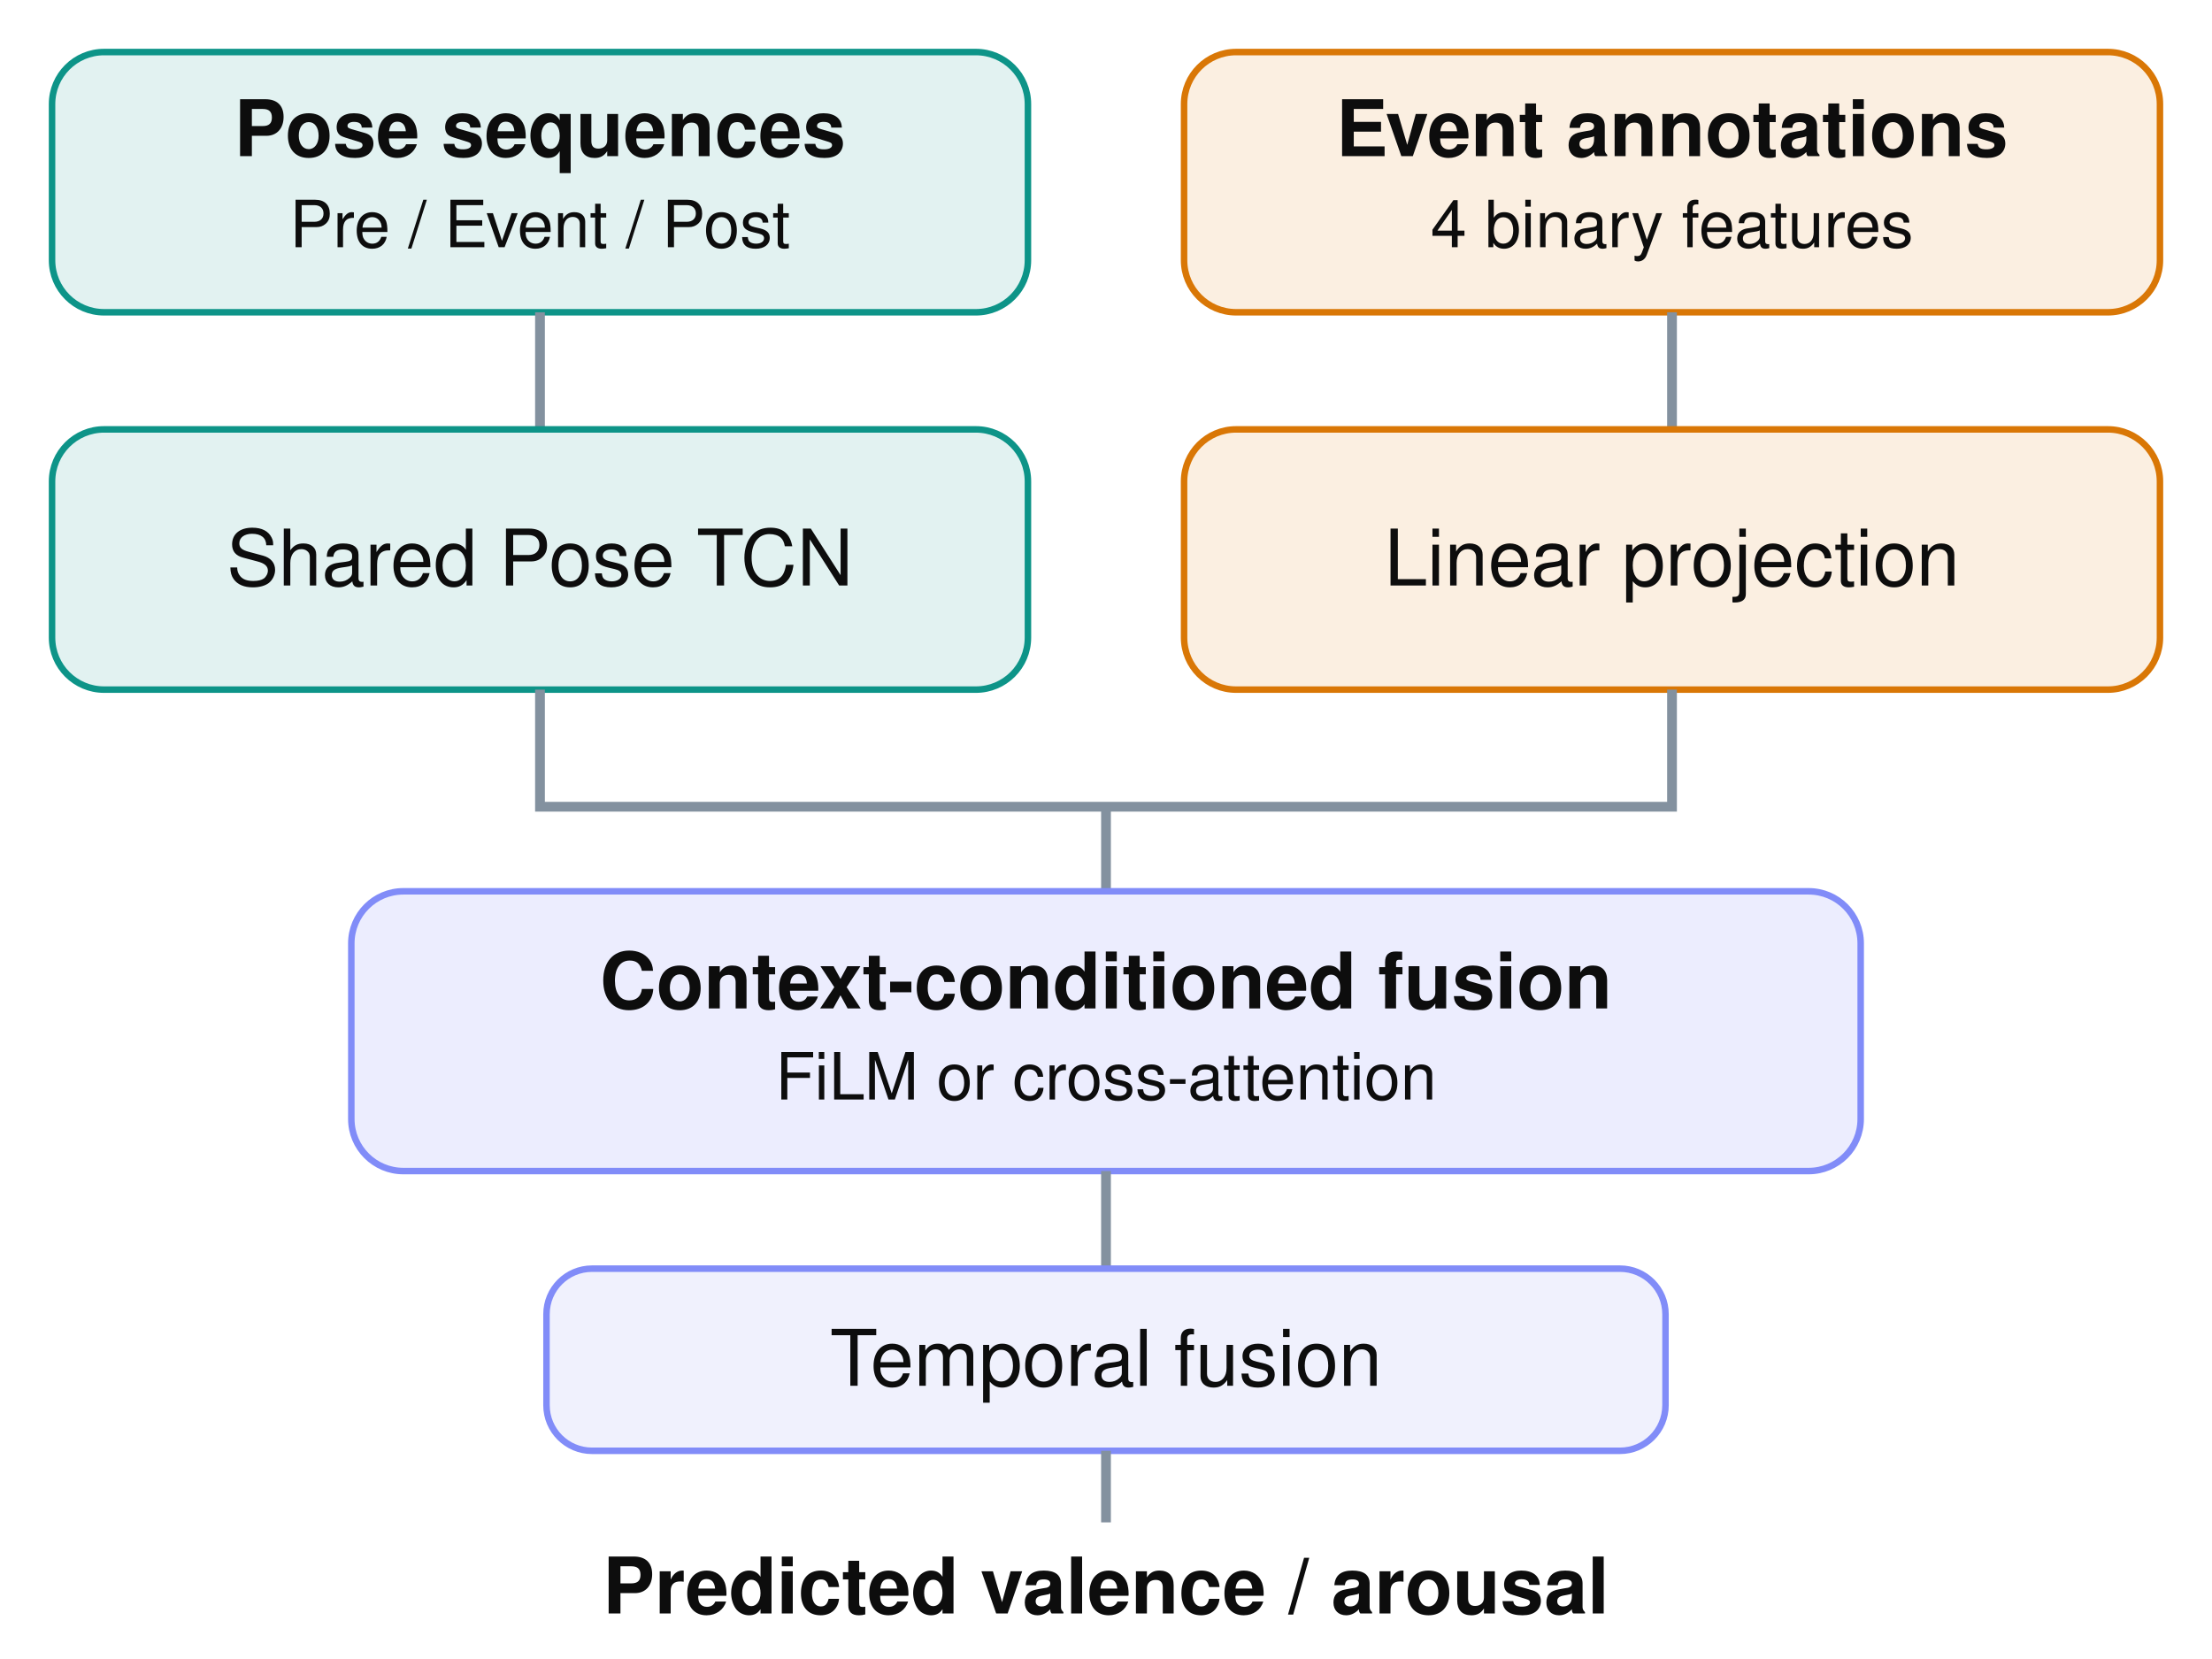
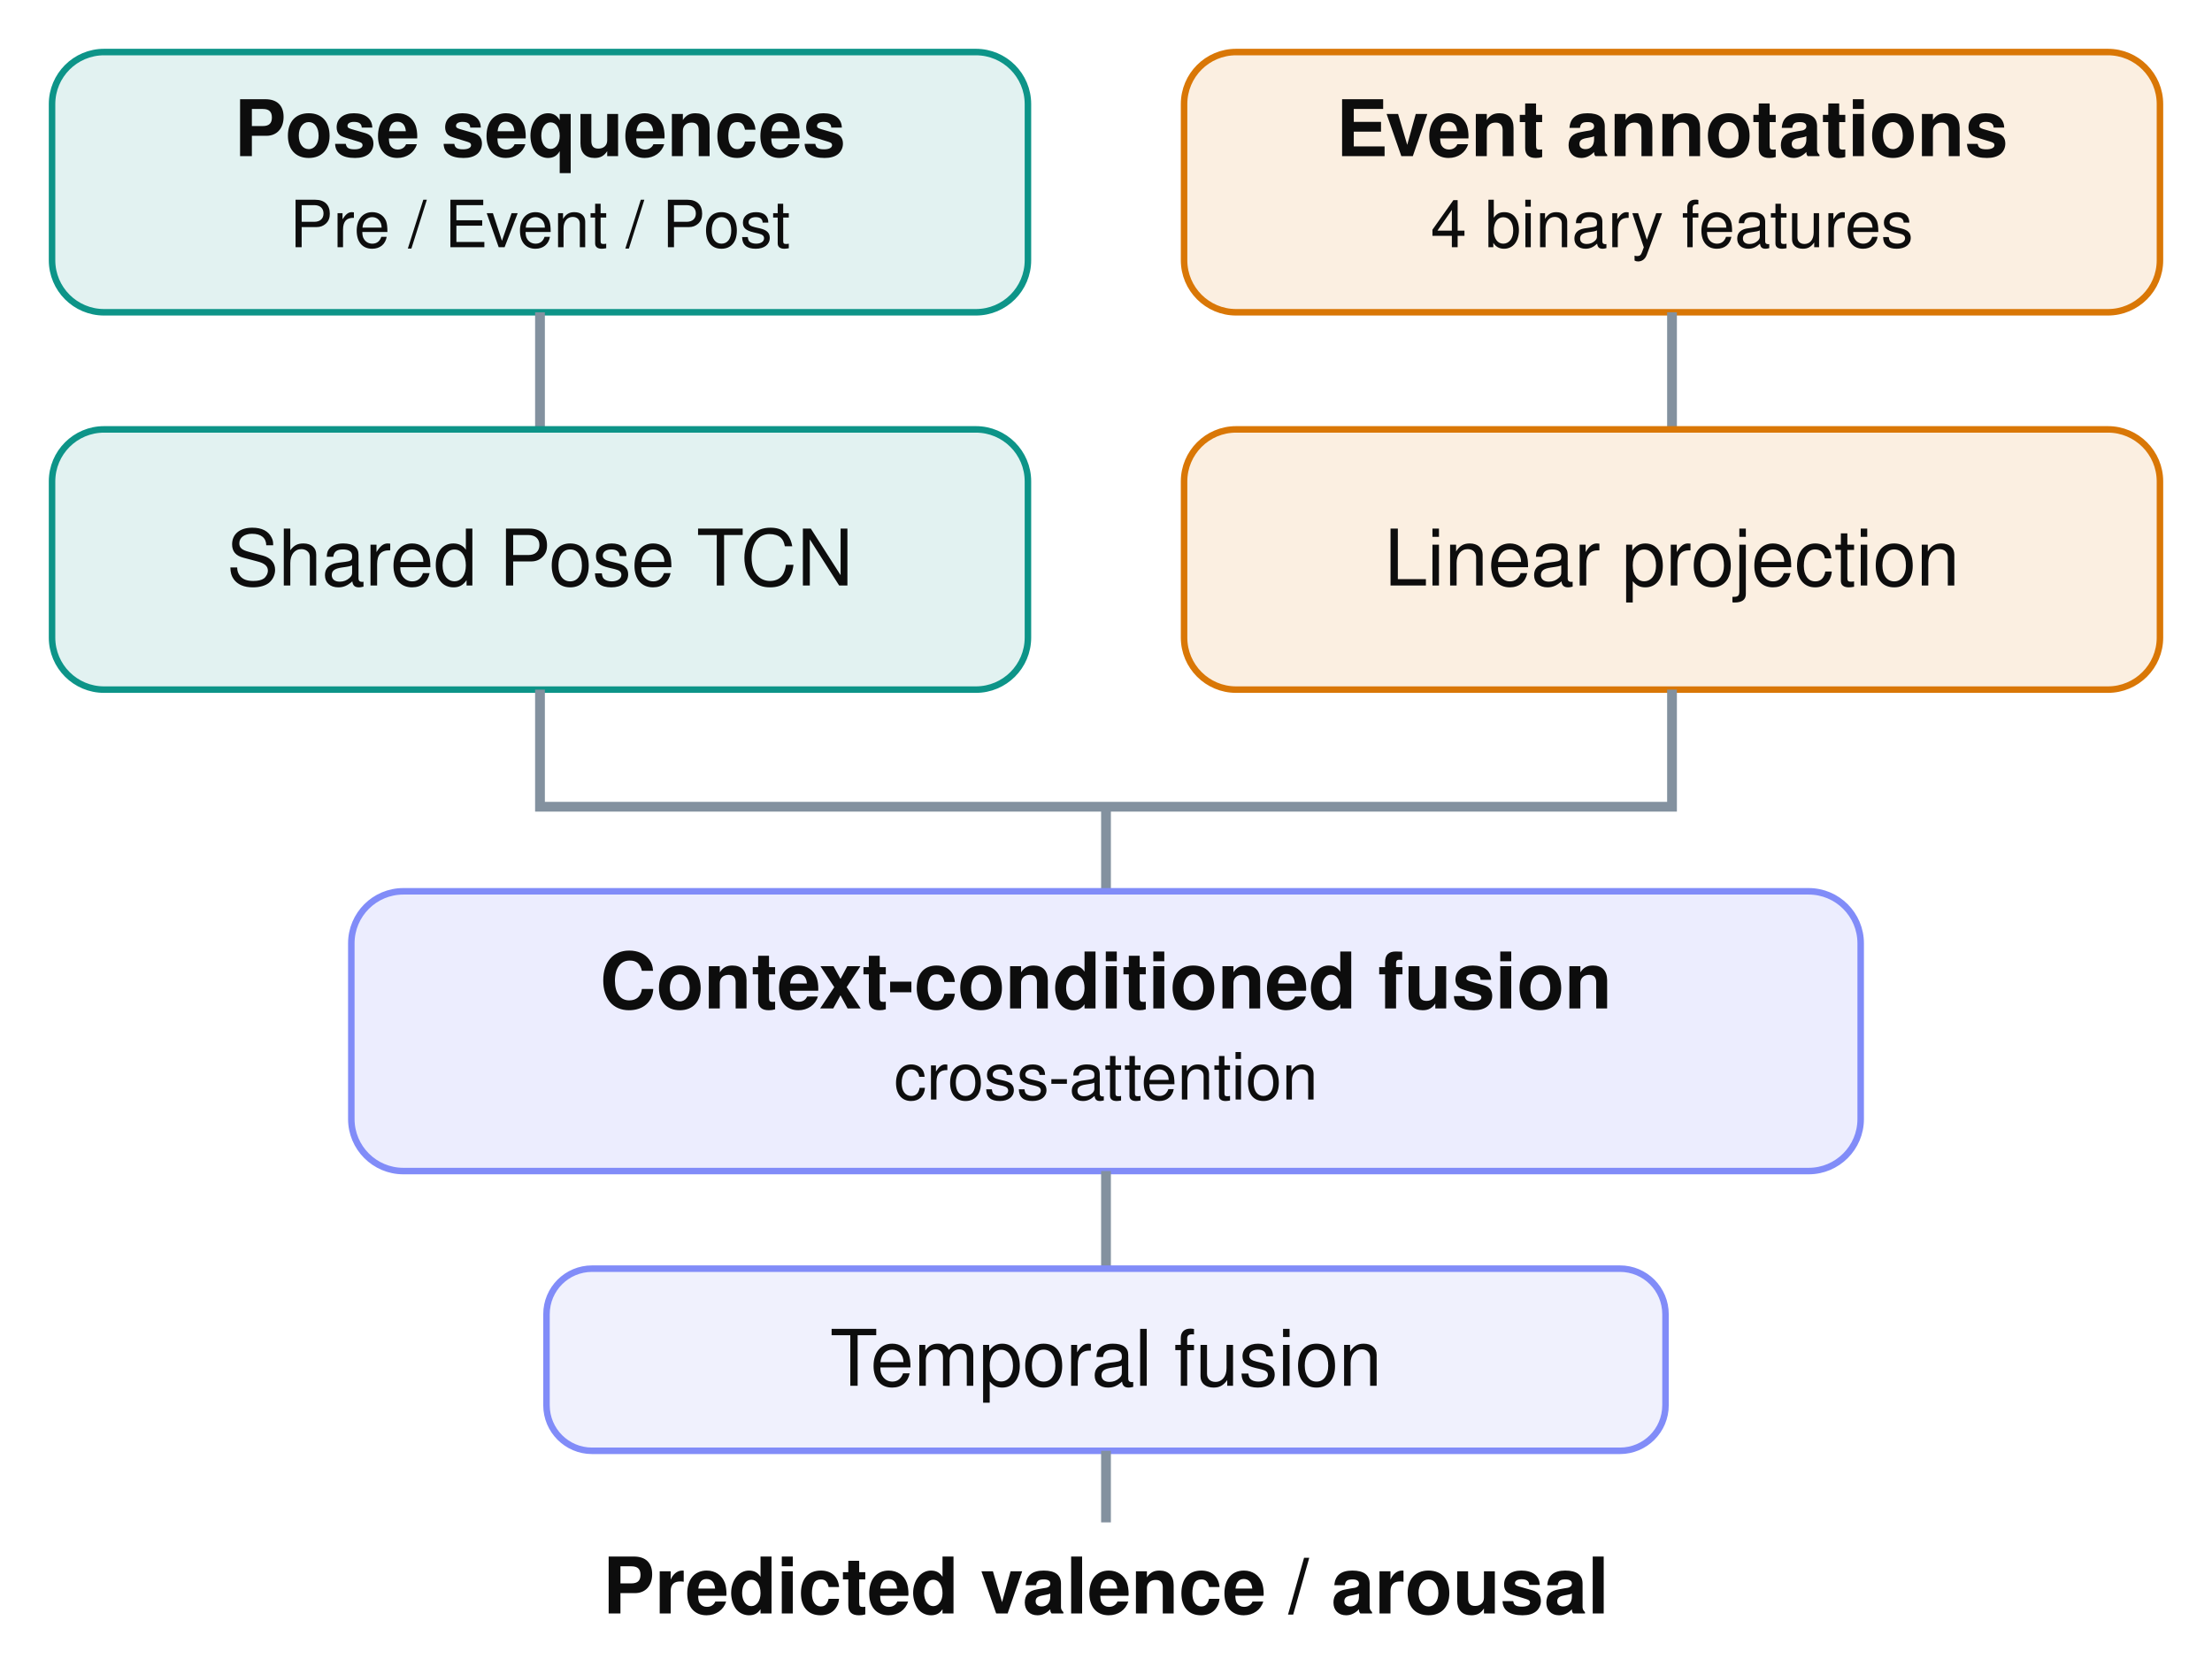
<svg xmlns="http://www.w3.org/2000/svg" font-family="-apple-system-body, ui-sans-serif, -apple-system, system-ui, &quot;Segoe UI&quot;, Helvetica, &quot;Apple Color Emoji&quot;, Arial, sans-serif, &quot;Segoe UI Emoji&quot;, &quot;Segoe UI Symbol&quot;" font-weight="400" data-d-component="svg" fill="currentColor" style="color:rgb(13, 13, 13)" viewBox="0 0 340 255" width="100%">
  <rect x="8" y="8" width="150" height="40" rx="8" fill="#0d9488" fill-opacity=".12" stroke="#0d9488" />
  <text x="83" y="24" text-anchor="middle" font-size="12" font-weight="600" fill="currentColor">Pose sequences</text>
  <text x="83" y="38" text-anchor="middle" font-size="10" fill="currentColor">Pre / Event / Post</text>
  <rect x="182" y="8" width="150" height="40" rx="8" fill="#d97706" fill-opacity=".12" stroke="#d97706" />
  <text x="257" y="24" text-anchor="middle" font-size="12" font-weight="600" fill="currentColor">Event annotations</text>
  <text x="257" y="38" text-anchor="middle" font-size="10" fill="currentColor">4 binary features</text>
  <path d="M83 48 V66 M257 48 V66" stroke="#83919f" stroke-width="1.5" />
  <rect x="8" y="66" width="150" height="40" rx="8" fill="#0d9488" fill-opacity=".12" stroke="#0d9488" />
  <text x="83" y="90" text-anchor="middle" font-size="12" fill="currentColor">Shared Pose TCN</text>
  <rect x="182" y="66" width="150" height="40" rx="8" fill="#d97706" fill-opacity=".12" stroke="#d97706" />
  <text x="257" y="90" text-anchor="middle" font-size="12" fill="currentColor">Linear projection</text>
  <path d="M83 106 V124 H170 V137 M257 106 V124 H170" stroke="#83919f" stroke-width="1.5" fill="none" />
  <rect x="54" y="137" width="232" height="43" rx="8" fill="#6366f1" fill-opacity=".12" stroke="#818cf8" />
  <text x="170" y="155" text-anchor="middle" font-size="12" font-weight="600" fill="currentColor">Context-conditioned fusion</text>
-   <text x="170" y="169" text-anchor="middle" font-size="10" fill="currentColor">FiLM or cross-attention</text>
+   <text x="170" y="169" text-anchor="middle" font-size="10" fill="currentColor">cross-attention</text>
  <path d="M170 180 V195" stroke="#83919f" stroke-width="1.5" />
  <rect x="84" y="195" width="172" height="28" rx="7" stroke="#818cf8" fill="#6366f1" fill-opacity=".09" />
  <text x="170" y="213" text-anchor="middle" font-size="12" fill="currentColor">Temporal fusion</text>
  <path d="M170 223 V234" stroke="#83919f" stroke-width="1.5" />
  <text x="170" y="248" text-anchor="middle" font-size="12" font-weight="600" fill="currentColor">Predicted valence / arousal</text>
</svg>
